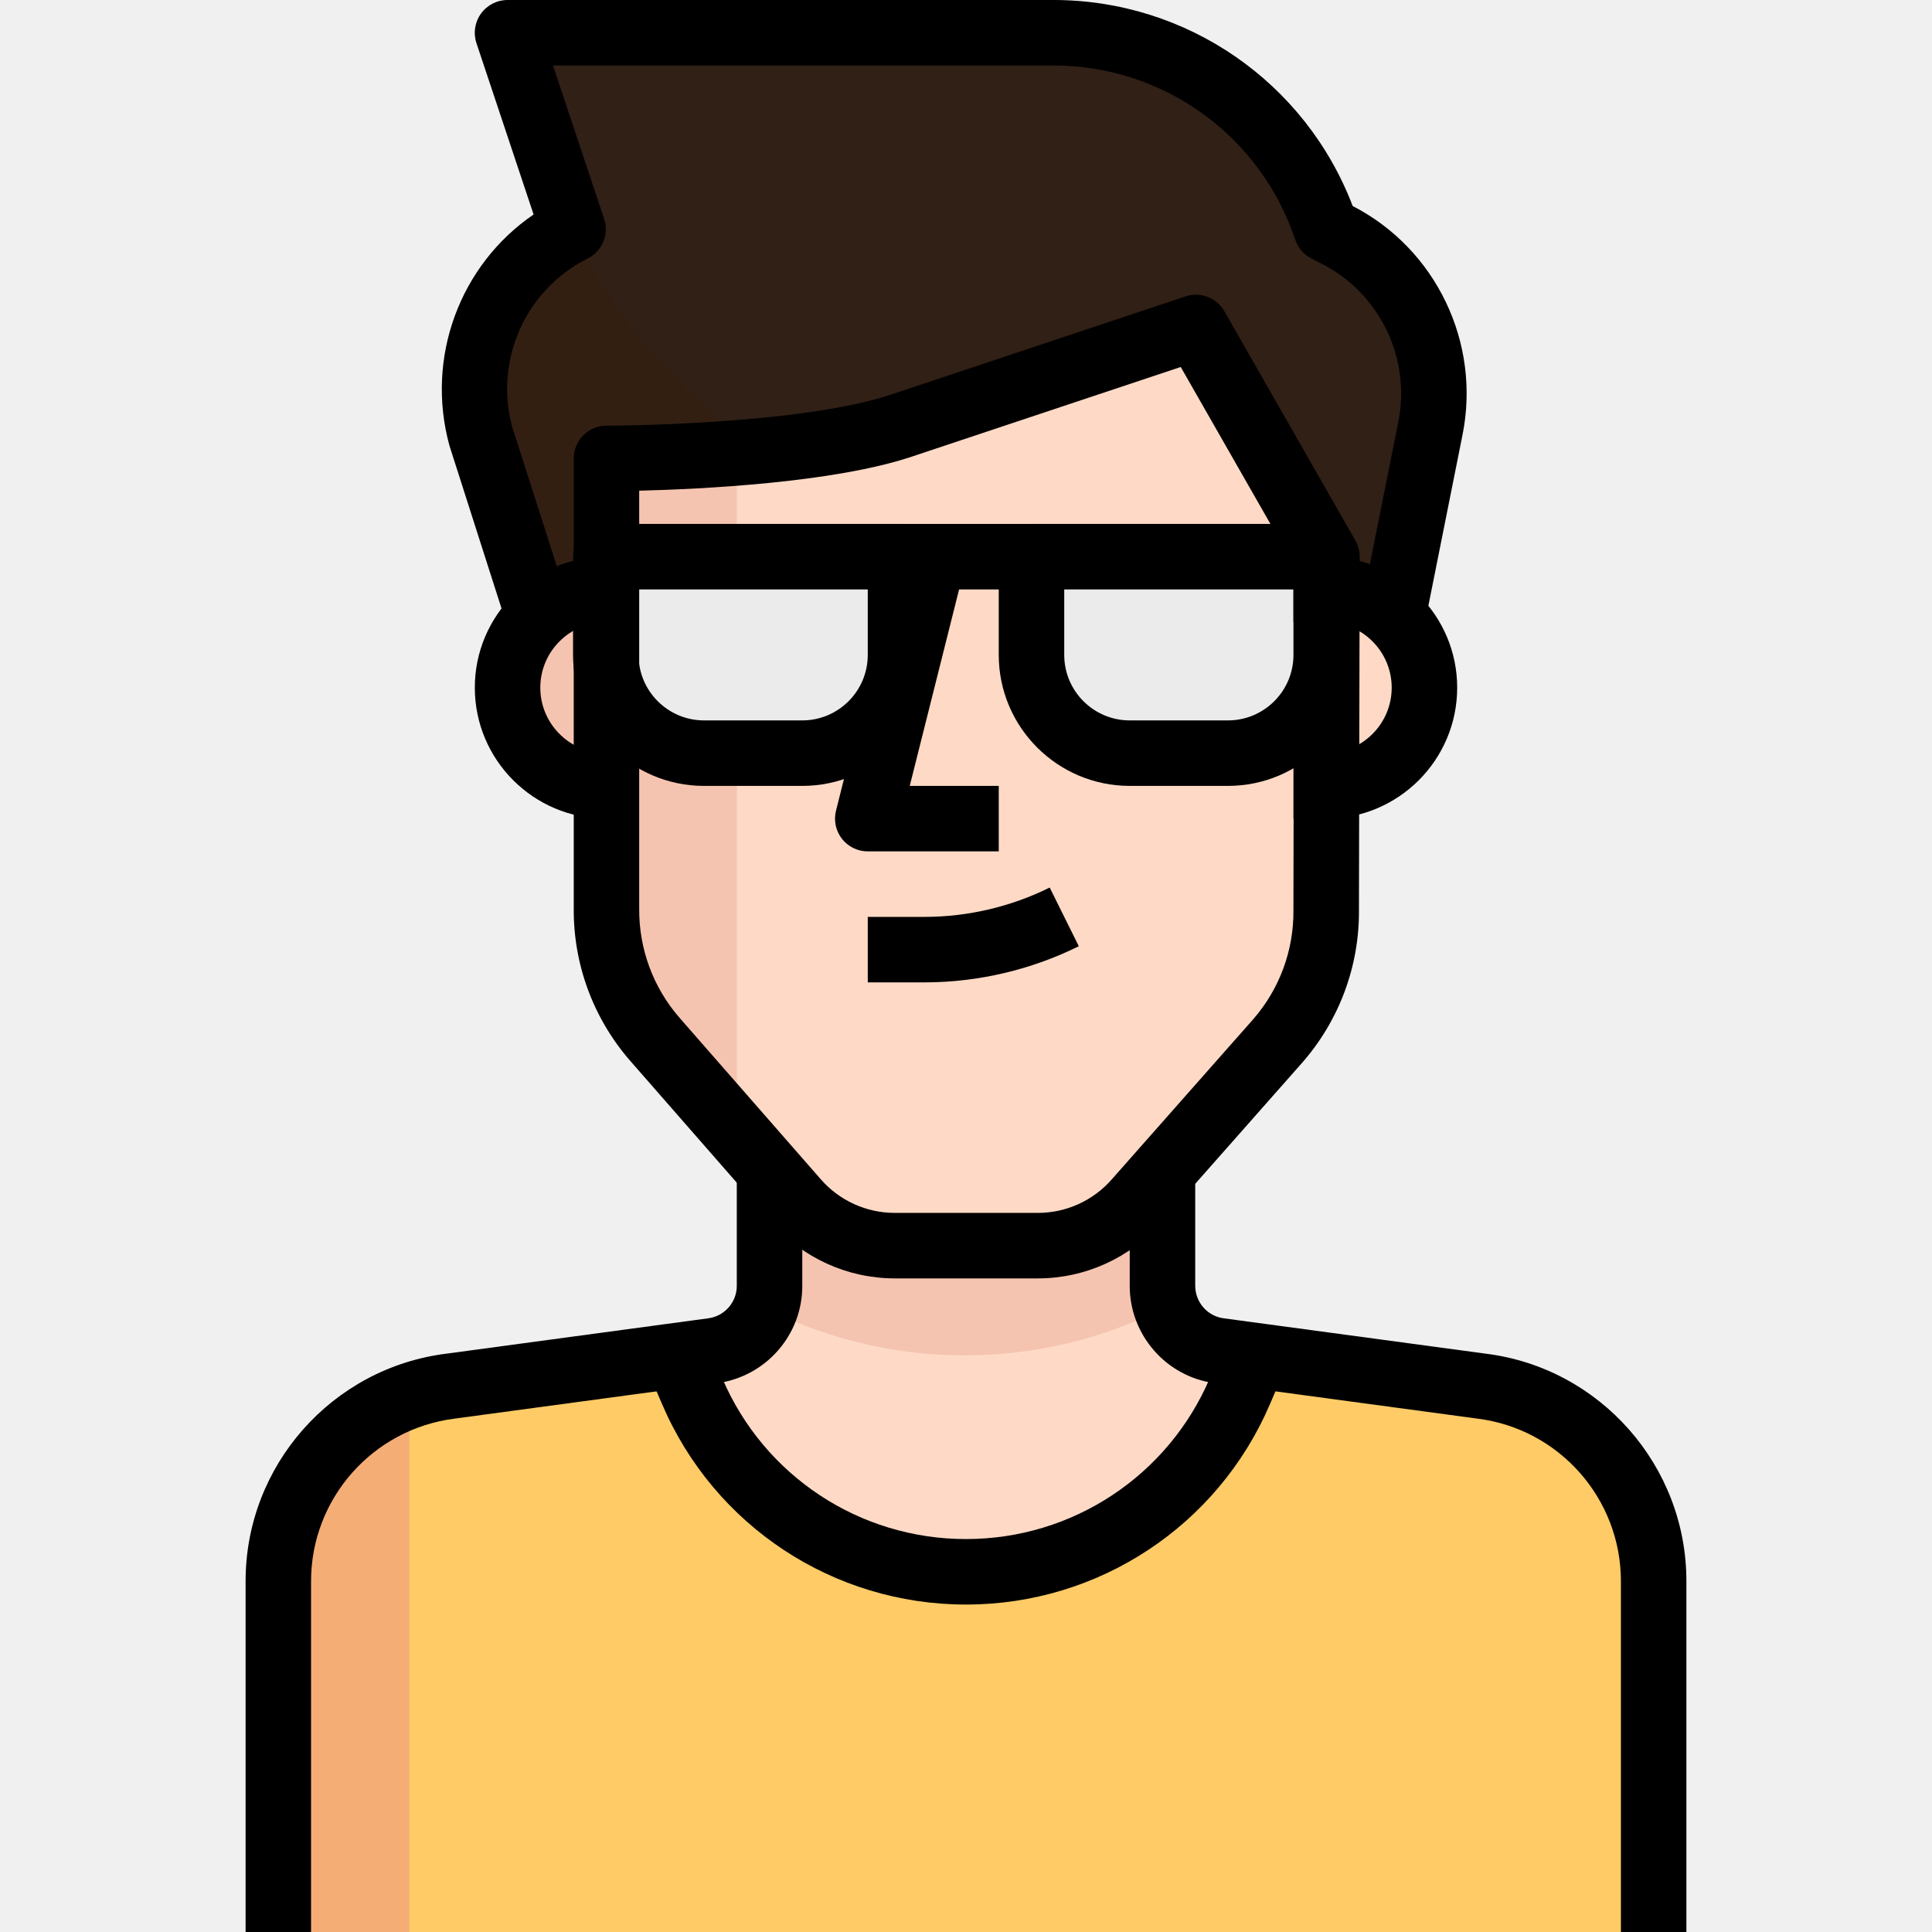
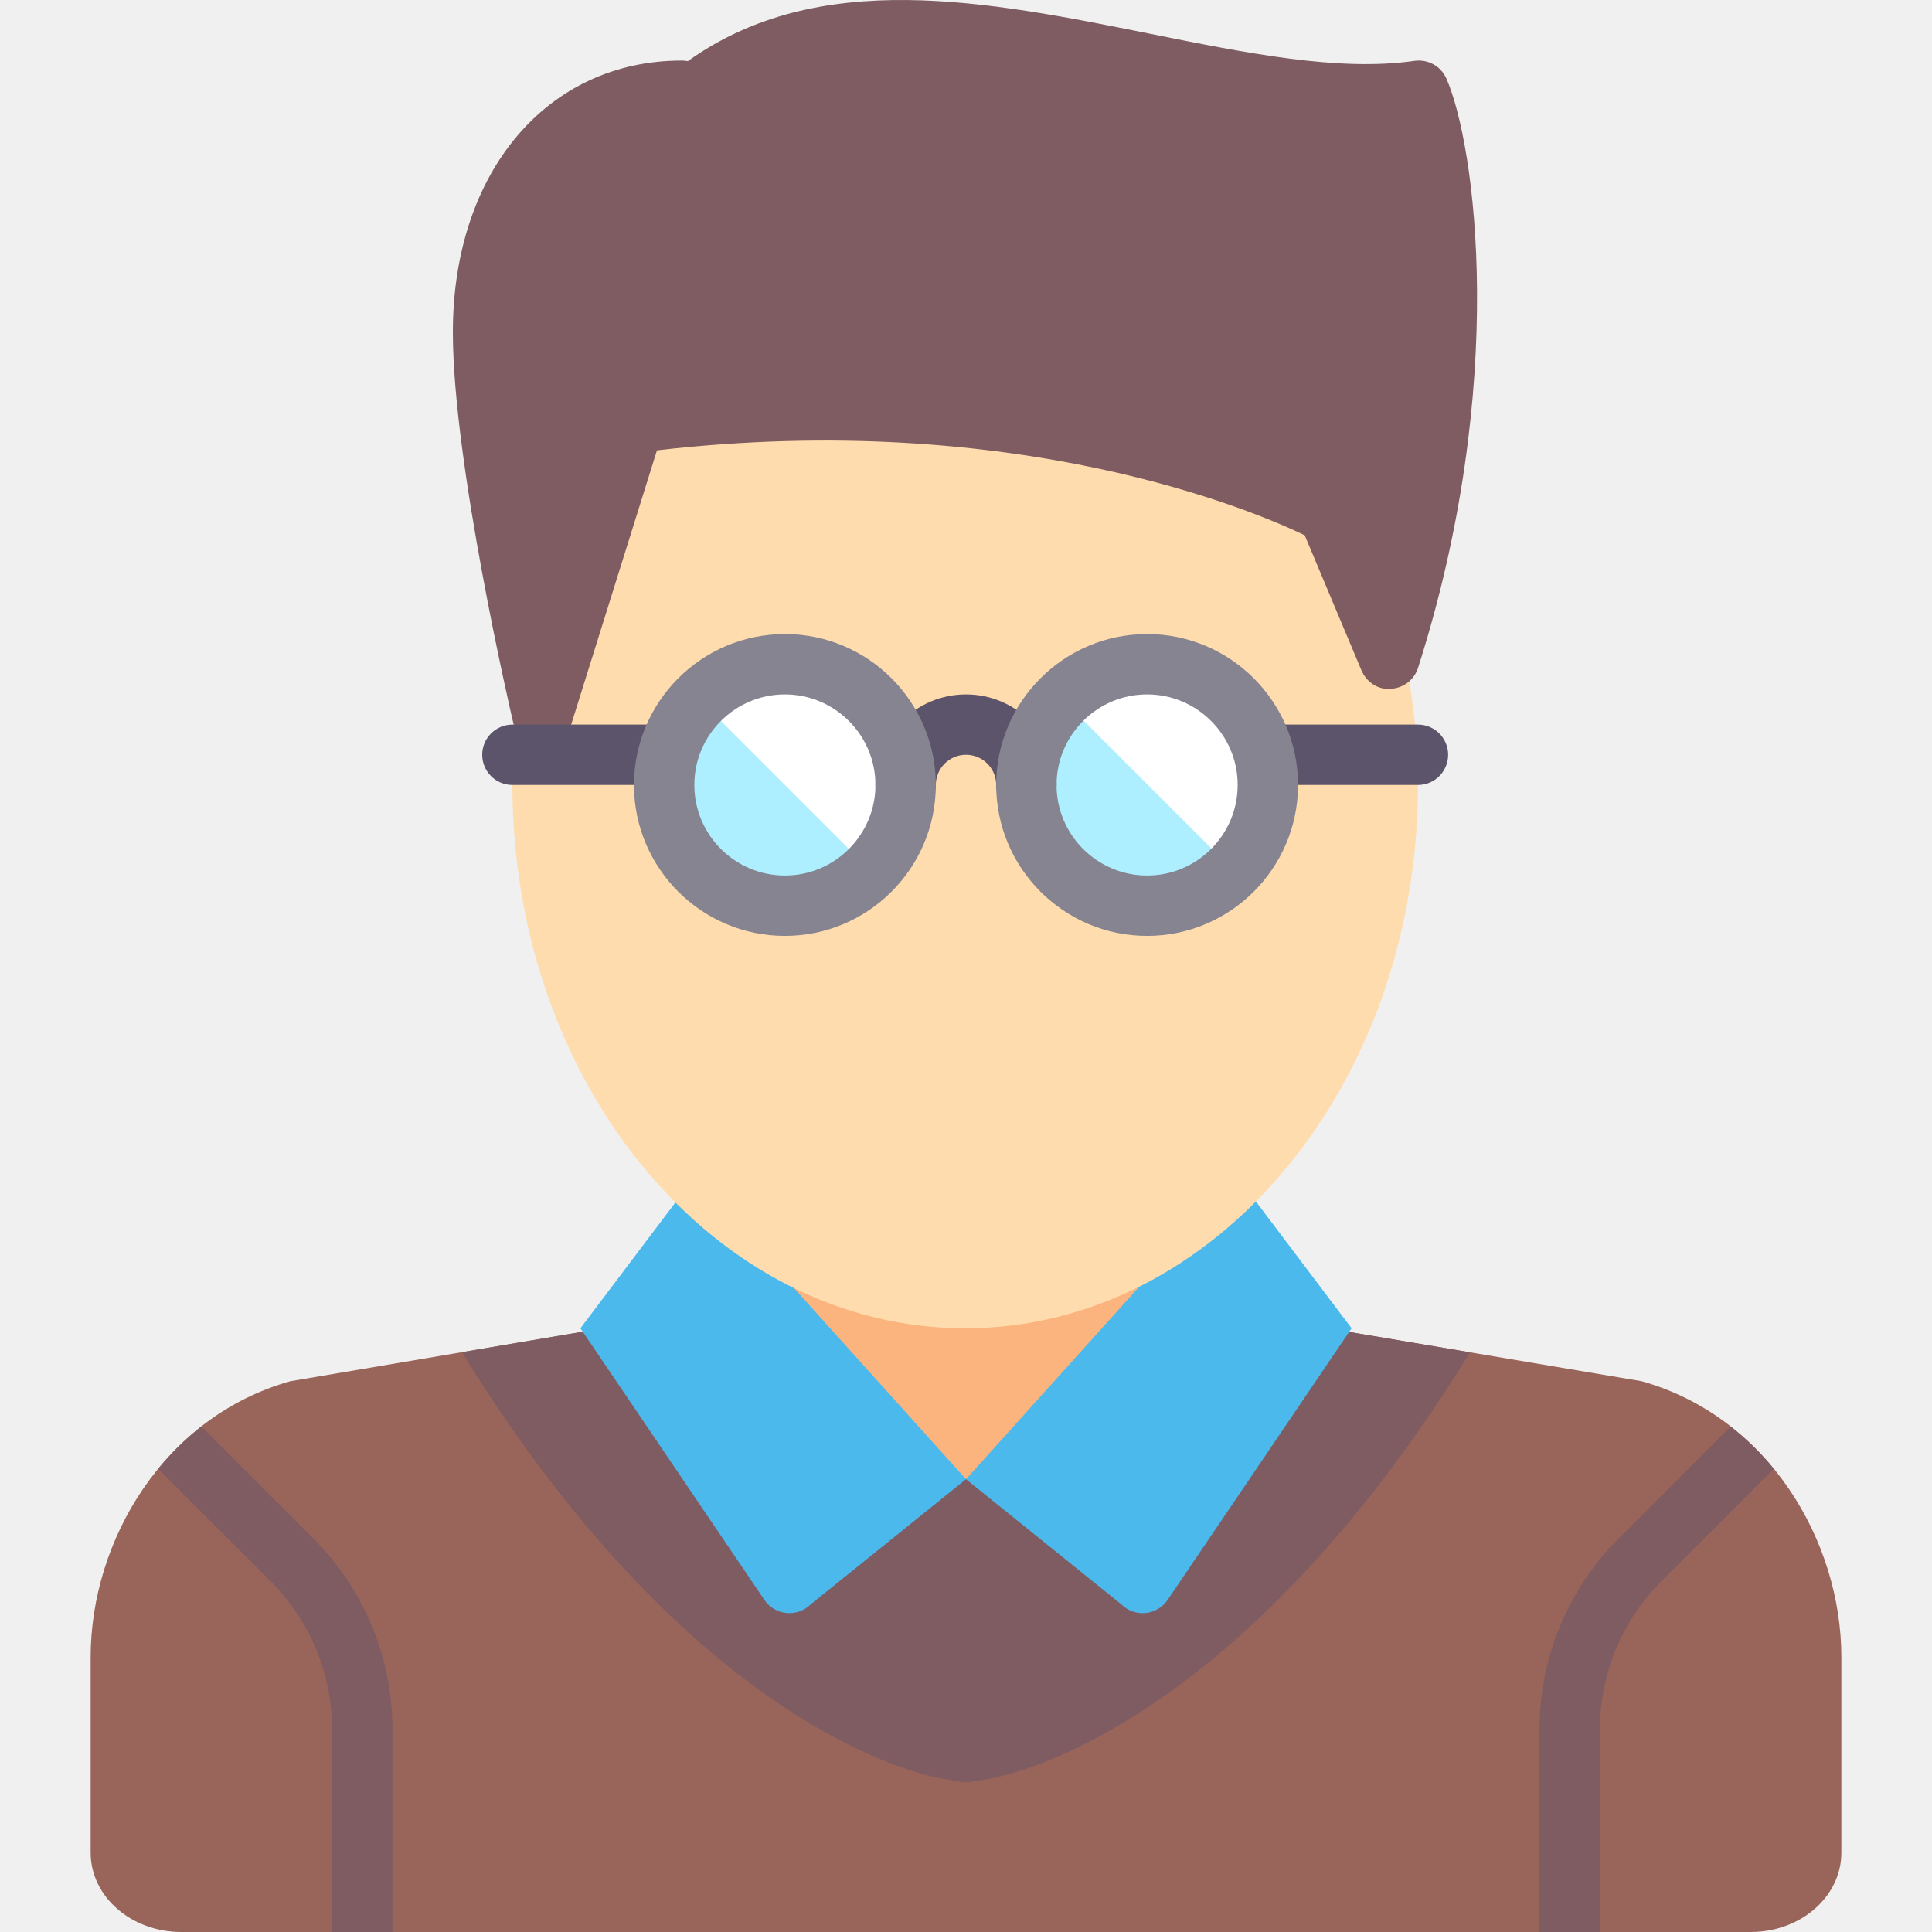
- <svg xmlns="http://www.w3.org/2000/svg" version="1.1" id="Capa_1" x="0px" y="0px" viewBox="0 0 512 512" style="enable-background:new 0 0 512 512;" xml:space="preserve" width="512" height="512" class="">
+ <svg xmlns="http://www.w3.org/2000/svg" version="1.1" id="Layer_1" x="0px" y="0px" viewBox="0 0 512.045 512.045" style="enable-background:new 0 0 512.045 512.045;" xml:space="preserve">
  <g>
-     <path style="fill:#312016" d="M353.974,61.961l-2.517-1.215c-10.405-31.084-39.511-52.05-72.287-52.068H134.508l17.356,52.068  c-20.176,10.084-30.451,32.985-24.559,54.758l15.881,49.378h17.356v-43.39c0,0,52.068,0,78.102-8.678l78.102-26.034l34.712,60.746  v17.356h17.356l10.24-51.287C383.254,92.698,372.996,71.576,353.974,61.961z" data-original="#A15D30" class="" data-old_color="#A15D30" />
-     <path style="fill:#331F12" d="M151.864,60.746c-20.133,10.11-30.338,33.028-24.385,54.758l15.707,49.378h17.356v-43.39  c0,0,20.393,0,42.001-2.083C180.345,105.151,162.747,84.775,151.864,60.746z" data-original="#8F4F24" class="" data-old_color="#8F4F24" />
-     <path style="fill:#FECB66;" d="M393.025,367.165l-60.312-8.071l-4.165,9.633c-17.226,40.066-63.67,58.585-103.736,41.359  c-18.571-7.984-33.367-22.788-41.359-41.359l-4.165-9.633l-60.312,8.071c-25.852,3.436-45.177,25.47-45.212,51.547V512h364.475  v-93.288C438.203,392.635,418.877,370.601,393.025,367.165z" data-original="#FECB66" class="" />
-     <path style="fill:#FEDAC6" d="M256,416.542c31.57,0.017,60.112-18.796,72.548-47.816l4.165-9.633l-9.546-1.302  c-8.695-1.137-15.178-8.582-15.1-17.356v-36.708H203.932v37.228c0.078,8.773-6.404,16.219-15.1,17.356l-9.546,1.302l4.165,9.633  C196.044,398.067,224.551,416.647,256,416.542z" data-original="#FEDAC6" class="active-path" />
-     <path style="fill:#F5C4B0;" d="M309.109,346.338c-0.694-1.831-1.05-3.775-1.041-5.727v-36.881H203.932v37.228  c0.009,1.953-0.347,3.896-1.041,5.727C236.336,363.494,275.777,363.364,309.109,346.338z" data-original="#F5C4B0" class="" />
-     <path style="fill:#F5AD76;" d="M108.475,369.768c-20.749,7.333-34.651,26.928-34.712,48.944V512h34.712V369.768z" data-original="#F5AD76" />
-     <path style="fill:#FEDAC6" d="M351.458,156.203h-8.678v52.068h8.678c14.379,0,26.034-11.655,26.034-26.034  C377.492,167.858,365.837,156.203,351.458,156.203z" data-original="#FEDAC6" class="active-path" />
-     <path style="fill:#F5C4B0;" d="M134.508,182.237c0,14.379,11.655,26.034,26.034,26.034h8.678v-52.068h-8.678  C146.163,156.203,134.508,167.858,134.508,182.237z" data-original="#F5C4B0" class="" />
-     <path style="fill:#FEDAC6" d="M351.458,241.161c0.113,12.757-4.452,25.105-12.843,34.712l-37.489,42.435  c-6.578,7.489-16.063,11.793-26.034,11.802h-38.009c-9.971-0.009-19.456-4.313-26.034-11.802l-37.489-42.869  c-8.392-9.607-12.956-21.955-12.843-34.712V121.492c0,0,52.068,0,78.102-8.678l78.102-26.034l34.712,60.746L351.458,241.161z" data-original="#FEDAC6" class="active-path" />
-     <path style="fill:#F5C4B0;" d="M195.254,120.016c-18.658,1.475-34.712,1.475-34.712,1.475v119.669  c-0.113,12.757,4.452,25.105,12.843,34.712l21.868,24.472V120.016z" data-original="#F5C4B0" class="" />
    <g>
-       <path style="fill:#EBEBEB;" d="M160.542,147.525h78.102l0,0v26.034c0,14.379-11.655,26.034-26.034,26.034h-26.034   c-14.379,0-26.034-11.655-26.034-26.034V147.525L160.542,147.525z" data-original="#EBEBEB" class="" />
-       <path style="fill:#EBEBEB;" d="M273.356,147.525h78.102l0,0v26.034c0,14.379-11.655,26.034-26.034,26.034H299.39   c-14.379,0-26.034-11.655-26.034-26.034V147.525L273.356,147.525z" data-original="#EBEBEB" class="" />
+       <rect x="199.804" y="312.044" style="fill:#FCB47E;" width="112" height="104" />
    </g>
-     <path d="M82.441,512H65.085v-92.941c-0.026-30.607,22.866-56.554,53.248-60.329l69.337-9.363c4.374-0.564,7.619-4.296,7.585-8.678  v-28.282h17.356v28.203c0.113,13.069-9.624,24.264-22.658,25.956l-69.389,9.372c-21.799,2.716-38.148,21.235-38.131,43.112V512  H82.441z" data-original="#000000" class="" />
-     <path d="M446.915,512h-17.356v-92.941c0.017-21.877-16.332-40.405-38.036-43.112l-69.519-9.381  c-12.991-1.692-22.728-12.887-22.615-26.034v-28.125h17.356v28.203c-0.043,4.46,3.202,8.183,7.55,8.756l69.458,9.372  c30.295,3.775,53.187,29.713,53.161,60.329V512z" data-original="#000000" class="" />
-     <path d="M351.458,216.949h-8.678v-17.356h8.678c9.572,0,17.356-7.784,17.356-17.356s-7.784-17.356-17.356-17.356h-8.678v-17.356  h8.678c19.144,0,34.712,15.568,34.712,34.712S370.601,216.949,351.458,216.949z" data-original="#000000" class="" />
-     <path d="M169.22,216.949h-8.678c-19.144,0-34.712-15.568-34.712-34.712s15.568-34.712,34.712-34.712h8.678v17.356h-8.678  c-9.572,0-17.356,7.784-17.356,17.356s7.784,17.356,17.356,17.356h8.678V216.949z" data-original="#000000" class="" />
-     <path d="M256.043,425.22c-0.035,0-0.069,0-0.095,0c-35.076,0-66.655-20.827-80.471-53.074l-5.554-12.921l15.95-6.847l5.554,12.93  c11.082,25.852,36.404,42.557,64.529,42.557c0.026,0,0.052,0,0.078,0c28.125,0,53.456-16.705,64.547-42.557l5.554-12.93l15.95,6.847  l-5.554,12.93C322.708,404.393,291.111,425.22,256.043,425.22z" data-original="#000000" class="" />
-     <path d="M264.678,225.627h-34.712c-2.673,0-5.198-1.232-6.847-3.341c-1.64-2.109-2.222-4.86-1.571-7.446l17.356-69.077l16.827,4.226  l-14.64,58.281h23.587V225.627z" data-original="#000000" class="" />
-     <path d="M245.257,260.339h-15.291v-17.356h15.273c11.351-0.026,22.754-2.716,32.942-7.775l7.715,15.551  C273.33,256.989,259.28,260.304,245.257,260.339z" data-original="#000000" class="" />
-     <path d="M275.109,338.788h-38.027c-12.479-0.017-24.333-5.398-32.551-14.753l-37.497-42.878  c-9.797-11.229-15.117-25.609-14.987-40.5V121.492c0-4.79,3.888-8.678,8.678-8.678c0.503,0,50.974-0.104,75.359-8.235l78.102-26.034  c3.931-1.293,8.227,0.338,10.283,3.931l34.712,60.746c0.755,1.31,1.146,2.803,1.146,4.322l-0.191,93.583  c0.13,14.874-5.198,29.236-14.996,40.448l-37.515,42.479C299.425,333.39,287.562,338.77,275.109,338.788z M169.394,130.039v110.687  c-0.095,10.717,3.705,20.992,10.7,29.01l37.48,42.852c4.92,5.606,12.036,8.834,19.517,8.843h38.001  c7.454-0.009,14.579-3.237,19.517-8.86l37.497-42.453c6.968-7.984,10.769-18.258,10.665-28.889c0-0.035,0-0.061,0-0.095  l0.174-91.318l-30.043-52.562L241.56,121.04C220.82,127.957,185.674,129.631,169.394,130.039z" data-original="#000000" class="" />
-     <path d="M134.916,167.528l-15.794-49.378c-6.465-23.509,2.855-48.033,22.285-61.31l-15.143-45.412  c-0.885-2.647-0.434-5.554,1.198-7.819c1.64-2.274,4.261-3.61,7.047-3.61h144.748c35.337,0.035,66.725,21.834,79.221,54.602  c22.042,11.333,34.044,36.204,29.089,60.711l-10.24,51.269l-17.017-3.402l10.24-51.287c3.454-17.087-5.016-34.408-20.61-42.158  l-2.473-1.284c-1.996-1.041-3.515-2.812-4.226-4.955c-9.216-27.57-34.929-46.115-63.991-46.141H146.545L160.1,58.004  c1.371,4.105-0.495,8.583-4.365,10.509c-16.436,8.192-24.836,26.98-19.968,44.692l15.69,49.031L134.916,167.528z" data-original="#000000" class="" />
-     <path d="M212.61,208.271h-26.034c-19.144,0-34.712-15.568-34.712-34.712v-26.034c0-4.79,3.888-8.678,8.678-8.678h78.102  c4.79,0,8.678,3.888,8.678,8.678v26.034C247.322,192.703,231.754,208.271,212.61,208.271z M169.22,156.203v17.356  c0,9.572,7.784,17.356,17.356,17.356h26.034c9.572,0,17.356-7.784,17.356-17.356v-17.356H169.22z" data-original="#000000" class="" />
-     <path d="M325.424,208.271H299.39c-19.144,0-34.712-15.568-34.712-34.712v-26.034c0-4.79,3.888-8.678,8.678-8.678h78.102  c4.799,0,8.678,3.888,8.678,8.678v26.034C360.136,192.703,344.567,208.271,325.424,208.271z M282.034,156.203v17.356  c0,9.572,7.784,17.356,17.356,17.356h26.034c9.572,0,17.356-7.784,17.356-17.356v-17.356H282.034z" data-original="#000000" class="" />
-     <rect x="238.644" y="138.847" width="34.712" height="17.356" data-original="#000000" class="" />
+     <g>
+       <path style="fill:#4296D9;" d="M288.024,417.989c-19.236,12.231-32.001,14.055-32.001,14.055s-12.762-1.823-31.994-14.05    c0,0-11.558-29.283-8.225-25.95c3.333,3.333,40.219,0,40.219,0l31.781,8L288.024,417.989z" />
+     </g>
+     <g>
+       <path style="fill:#996459;" d="M351.804,352.044l83.264,14.023c33.525,9.393,52.955,42.297,52.955,73.12v51.842    c0,11.606-10.745,21.015-24,21.015h-416c-13.255,0-24-9.409-24-21.015v-51.842c0-30.823,19.43-63.727,52.955-73.12l82.826-14.023    l96.219,40L351.804,352.044z" />
+     </g>
+     <g>
+       <path style="fill:#7E5C62;" d="M122.6,358.343c0.124,0.256,0.123,0.55,0.275,0.794c60.82,98.078,120.031,111.047,126.578,112.195    l5.18,0.914c0.461,0.086,0.922,0.125,1.391,0.125c0.469,0,0.93-0.039,1.391-0.125l5.18-0.914    c6.547-1.148,65.758-14.117,126.578-112.195c0.145-0.233,0.139-0.513,0.258-0.757l-37.625-6.337l-95.781,40l-96.219-40    L122.6,358.343z" />
+     </g>
+     <g>
+       <path style="fill:#4BB9EC;" d="M184.024,312.044l-30.198,40l48.766,71.982c2.818,4.159,8.727,4.722,12.28,1.17l41.152-33.152    L184.024,312.044z" />
+     </g>
+     <g>
+       <path style="fill:#4BB9EC;" d="M328.023,312.044l30.198,40l-48.766,71.982c-2.818,4.159-8.727,4.722-12.28,1.17l-41.152-33.152    L328.023,312.044z" />
+     </g>
+     <g>
+       <path style="fill:#FFDCAD;" d="M368.212,174.564l-16.188-38.52c0,0-70-38.667-184-24h-0.219c-20.462,25.827-32,57.55-32,96    c0,79.529,53.726,144,120,144s120-64.471,120-144c0-12.906-1.548-25.352-4.202-37.253    C369.532,173.105,368.212,174.564,368.212,174.564z" />
+     </g>
+     <g>
+       <circle style="fill:#AEEFFF;" cx="207.804" cy="208.044" r="32" />
+     </g>
+     <g>
+       <path style="fill:#FFFFFF;" d="M207.804,176.044c-8.78,0-16.726,3.547-22.507,9.273l45.234,45.234    c5.727-5.782,9.273-13.727,9.273-22.507C239.804,190.371,225.478,176.044,207.804,176.044z" />
+     </g>
+     <g>
+       <circle style="fill:#AEEFFF;" cx="303.804" cy="208.044" r="32" />
+     </g>
+     <g>
+       <path style="fill:#FFFFFF;" d="M304.023,176.044c-8.78,0-16.726,3.547-22.507,9.273l45.234,45.234    c5.727-5.782,9.273-13.727,9.273-22.507C336.023,190.371,321.697,176.044,304.023,176.044z" />
+     </g>
+     <g>
+       <path style="fill:#7E5C62;" d="M383.343,20.818c-1.438-3.281-4.852-5.187-8.453-4.695c-20.047,2.898-44.352-2.016-70.063-7.172    c-43.125-8.656-87.695-17.609-122.539,7.25c-0.508-0.102-1.039-0.156-1.586-0.156c-35.727,0-60.68,29.609-60.68,72    c0,34.523,15.305,100.547,15.961,103.344c0.82,3.508,3.891,6.039,7.492,6.172c0.102,0.008,0.203,0.008,0.297,0.008    c3.484,0,6.586-2.266,7.633-5.609l22.711-72.602c95.539-11.039,158.898,16.344,171.672,22.5l15.047,35.812    c1.297,3.078,4.375,5.203,7.727,4.891c3.352-0.148,6.25-2.367,7.273-5.563C399.812,101.857,391.031,38.286,383.343,20.818z" />
+     </g>
+     <g>
+       <g>
+         <path style="fill:#5C546A;" d="M272.023,216.044c-4.422,0-8-3.578-8-8c0-4.414-3.586-8-8-8c-4.414,0-8,3.586-8,8     c0,4.422-3.578,8-8,8s-8-3.578-8-8c0-13.234,10.766-24,24-24s24,10.766,24,24C280.023,212.466,276.445,216.044,272.023,216.044z" />
+       </g>
+     </g>
+     <g>
+       <g>
+         <path style="fill:#5C546A;" d="M176.023,208.044h-40.219c-4.422,0-8-3.578-8-8s3.578-8,8-8h40.219c4.422,0,8,3.578,8,8     S180.445,208.044,176.023,208.044z" />
+       </g>
+     </g>
+     <g>
+       <g>
+         <path style="fill:#5C546A;" d="M375.804,208.044h-39.781c-4.422,0-8-3.578-8-8s3.578-8,8-8h39.781c4.422,0,8,3.578,8,8     S380.226,208.044,375.804,208.044z" />
+       </g>
+     </g>
+     <g>
+       <g>
+         <path style="fill:#868491;" d="M208.023,248.044c-22.055,0-40-17.945-40-40s17.945-40,40-40s40,17.945,40,40     S230.078,248.044,208.023,248.044z M208.023,184.044c-13.234,0-24,10.766-24,24s10.766,24,24,24s24-10.766,24-24     S221.257,184.044,208.023,184.044z" />
+       </g>
+     </g>
+     <g>
+       <g>
+         <path style="fill:#868491;" d="M304.023,248.044c-22.055,0-40-17.945-40-40s17.945-40,40-40s40,17.945,40,40     S326.078,248.044,304.023,248.044z M304.023,184.044c-13.234,0-24,10.766-24,24s10.766,24,24,24s24-10.766,24-24     S317.257,184.044,304.023,184.044z" />
+       </g>
+     </g>
+     <g>
+       <path style="fill:#7E5C62;" d="M104.023,512.044v-53.492c0-19.234-7.492-37.312-21.086-50.906l-29.559-29.559    c-4.24,3.317-8.071,7.07-11.44,11.185l29.687,29.687c10.578,10.578,16.398,24.641,16.398,39.594v53.492L104.023,512.044    L104.023,512.044z" />
+     </g>
+     <g>
+       <path style="fill:#7E5C62;" d="M458.668,378.086l-29.559,29.559c-13.602,13.594-21.086,31.672-21.086,50.906v53.492h16v-53.492    c0-14.953,5.82-29.016,16.398-39.594l29.688-29.688C466.74,385.156,462.908,381.404,458.668,378.086z" />
+     </g>
  </g>
+   <g>
+ </g>
+   <g>
+ </g>
+   <g>
+ </g>
+   <g>
+ </g>
+   <g>
+ </g>
+   <g>
+ </g>
+   <g>
+ </g>
+   <g>
+ </g>
+   <g>
+ </g>
+   <g>
+ </g>
+   <g>
+ </g>
+   <g>
+ </g>
+   <g>
+ </g>
+   <g>
+ </g>
+   <g>
+ </g>
</svg>
